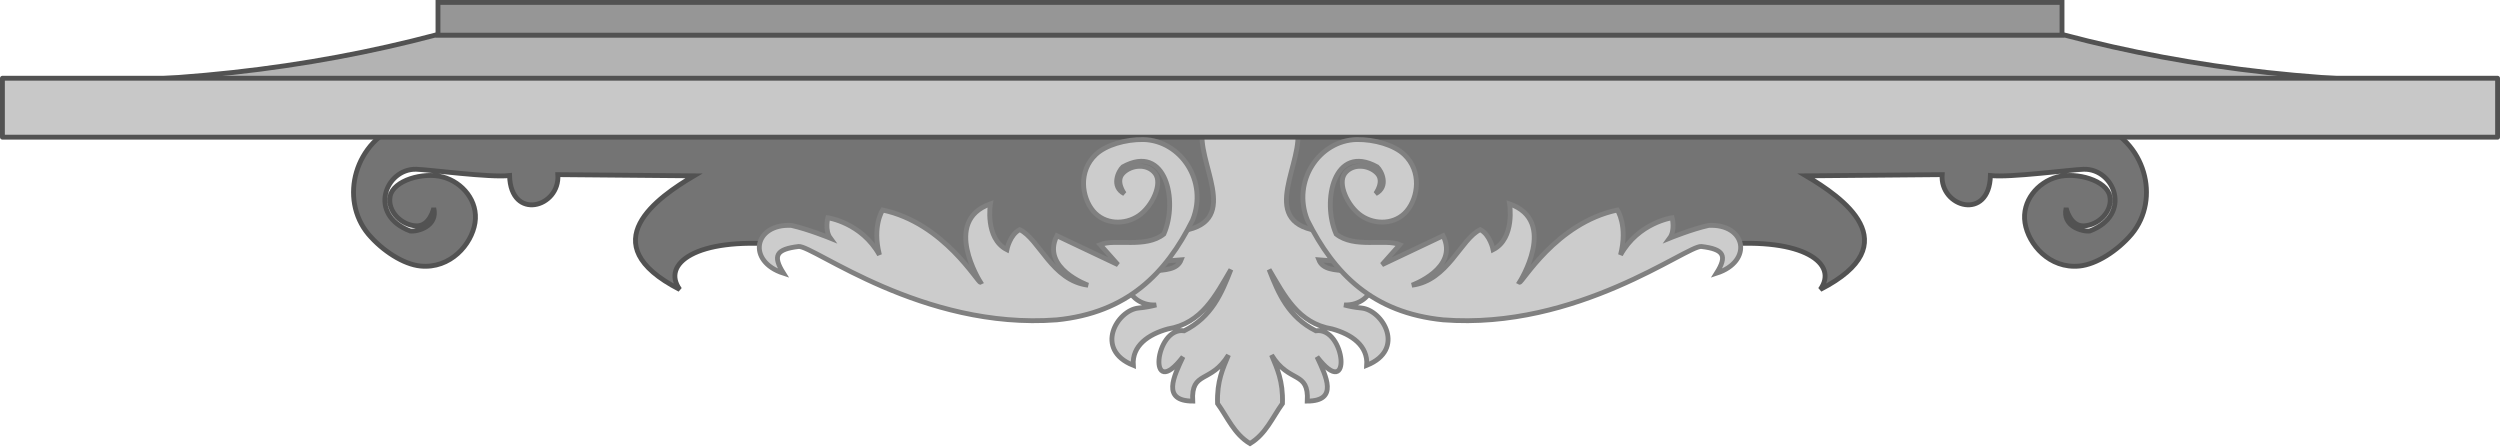
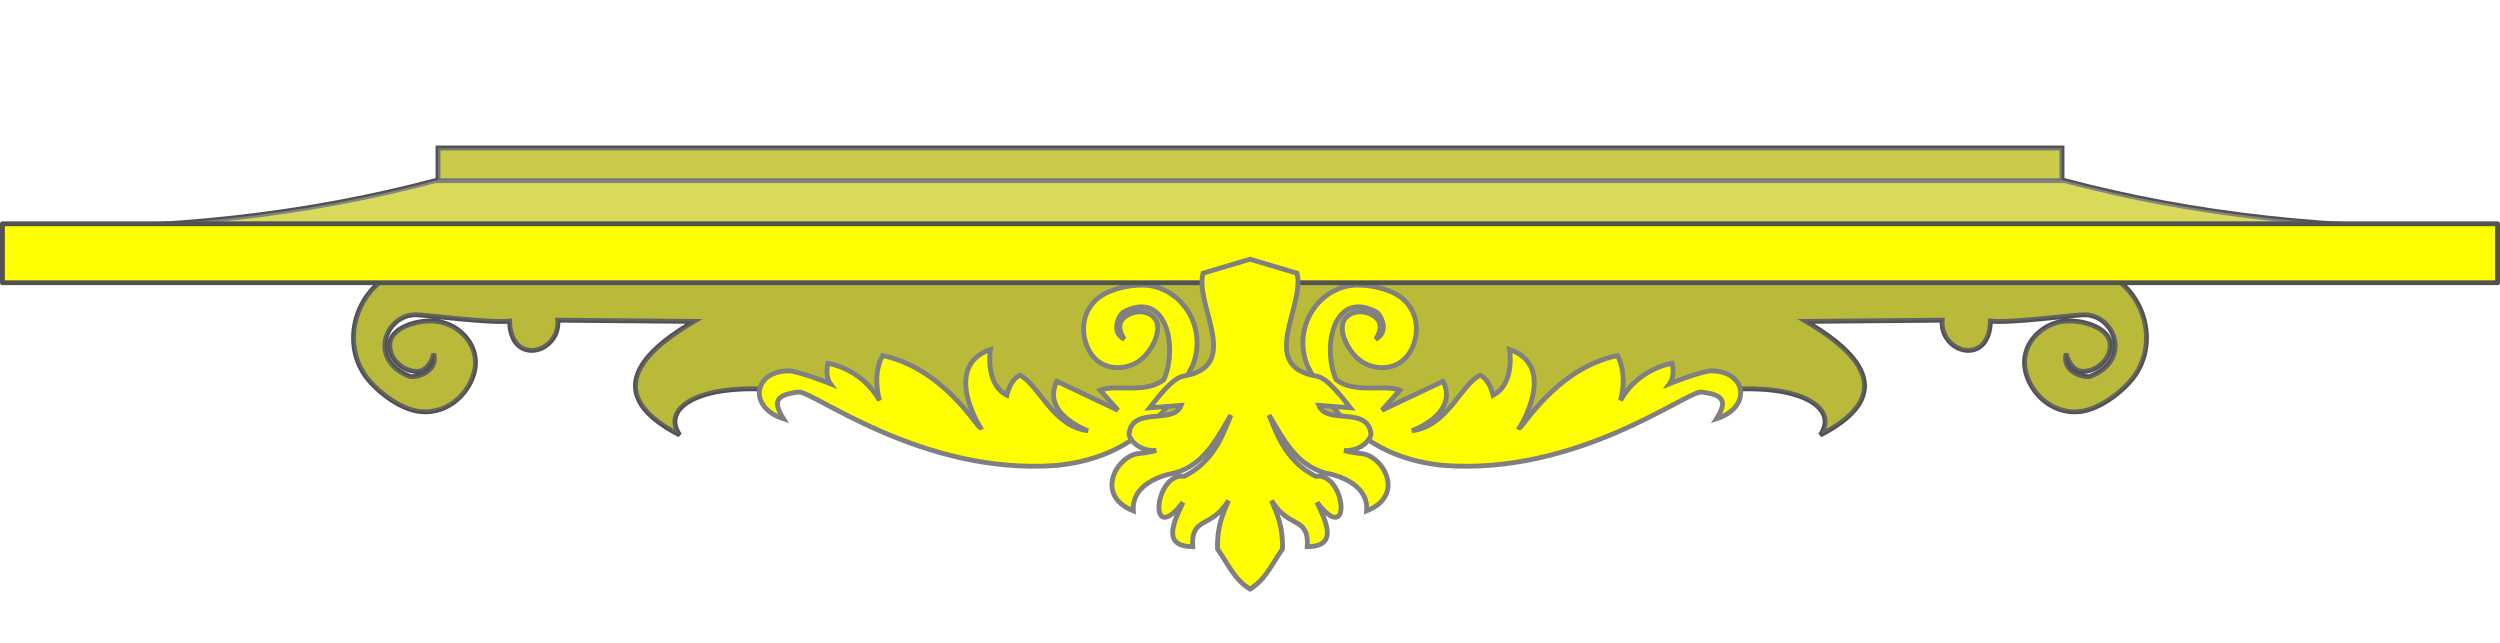
- <svg xmlns="http://www.w3.org/2000/svg" xmlns:xlink="http://www.w3.org/1999/xlink" version="1.0" width="1030.589" height="184.014" id="svg2816">
+ <svg xmlns="http://www.w3.org/2000/svg" xmlns:xlink="http://www.w3.org/1999/xlink" version="1.0" width="1030.589" height="265" id="svg2816">
  <defs id="defs2818">
    <g id="s">
      <g id="c">
        <path d="M 0,0 V 1 H 0.5 Z" transform="rotate(18,3.156876,-0.5000001)" id="t" />
        <use transform="scale(-1,1)" id="use5409" x="0" y="0" width="549" height="632" xlink:href="#t" />
      </g>
      <g id="a">
        <use transform="rotate(72)" id="use5412" x="0" y="0" width="549" height="632" xlink:href="#c" />
        <use transform="rotate(144)" id="use5414" x="0" y="0" width="549" height="632" xlink:href="#c" />
      </g>
      <use transform="scale(-1,1)" id="use5416" x="0" y="0" width="549" height="632" xlink:href="#a" />
    </g>
    <g id="s-0">
      <g id="c-9">
        <path d="M 0,0 V 1 H 0.5 Z" transform="rotate(18,3.156876,-0.5000001)" id="t-4" />
        <use transform="scale(-1,1)" id="use5409-8" x="0" y="0" width="549" height="632" xlink:href="#t-4" />
      </g>
      <g id="a-8">
        <use transform="rotate(72)" id="use5412-2" x="0" y="0" width="549" height="632" xlink:href="#c-9" />
        <use transform="rotate(144)" id="use5414-4" x="0" y="0" width="549" height="632" xlink:href="#c-9" />
      </g>
      <use transform="scale(-1,1)" id="use5416-5" x="0" y="0" width="549" height="632" xlink:href="#a-8" />
    </g>
  </defs>
  <g transform="matrix(0.9998438,0,0,0.9998438,181.2217,-737.1973)" id="pedestal">
-     <path d="m 123.25,779.438 c -49.857,0.065 -97.953,2.489 -138.219,8.781 -20.167,6.992 -26.483,31.095 -14.406,45.625 5.902,6.958 14.576,12.479 21.5,13.156 12.31,1.204 21.063,-8.901 22.469,-17.812 1.406,-8.912 -5.156,-16.737 -13.281,-18.906 -8.125,-2.169 -20.421,1.456 -21.688,7.875 -1.267,6.419 4.818,12.031 10.688,12.281 5.688,0.241 7.281,-7.344 7.281,-7.344 1.791,7.535 -6.663,9.802 -9.688,9.469 -17.765,-6.692 -10.177,-25.764 2.438,-25.469 4.993,0.117 30.579,3.552 38.5,2.594 0.46,18.915 20.89,13.159 19.906,-0.375 l 56.125,0.5 c -14.631,8.666 -42.827,27.91 -5.875,46.844 -7.639,-10.64 6.899,-21.457 40.312,-18.562 h 18.406 l 62.531,24.75 61.188,-5.656 h 26.156 l 26.531,-18.375 26.531,18.375 h 26.156 l 61.156,5.656 62.562,-24.75 h 18.406 c 33.414,-2.894 47.952,7.923 40.312,18.562 36.952,-18.934 8.756,-38.178 -5.875,-46.844 l 56.125,-0.5 c -0.984,13.534 19.446,19.29 19.906,0.375 7.921,0.958 33.507,-2.477 38.5,-2.594 12.615,-0.295 20.202,18.777 2.438,25.469 -3.024,0.333 -11.51,-1.933 -9.719,-9.469 10e-6,10e-6 1.625,7.585 7.312,7.344 5.87,-0.25 11.954,-5.862 10.688,-12.281 -1.267,-6.419 -13.563,-10.044 -21.688,-7.875 -8.125,2.169 -14.688,9.994 -13.281,18.906 1.406,8.912 10.128,19.017 22.438,17.812 6.924,-0.677 15.629,-6.199 21.531,-13.156 12.076,-14.53 5.76,-38.633 -14.406,-45.625 C 584.103,772.73 437.521,780.621 334.125,789.656 272.734,784.292 196.118,779.343 123.25,779.438 Z" id="path5653-0" style="fill:#747474;fill-opacity:1;stroke:#525252;stroke-width:2;stroke-linecap:butt;stroke-linejoin:miter;stroke-miterlimit:4;stroke-dasharray:none;stroke-opacity:1" />
-     <path d="m -1.406,751.688 c -52.867,14.018 -111.532,21.004 -177.594,19 170.043,15.51 342.085,7.058 513.125,10.594 171.04,-3.535 343.082,4.916 513.125,-10.594 -66.061,2.004 -124.727,-4.982 -177.594,-19 H 334.125 Z" id="path17280" style="fill:#b3b3b3;fill-opacity:1;stroke:#525252;stroke-width:2;stroke-linecap:butt;stroke-linejoin:miter;stroke-miterlimit:4;stroke-dasharray:none;stroke-opacity:1" />
-     <path d="m -0.668,738.312 v 13.5 H 334.125 668.918 v -13.5 H 334.125 Z" id="rect17275" style="fill:#969696;fill-opacity:1;stroke:#525252;stroke-width:2;stroke-miterlimit:4;stroke-dasharray:none;stroke-opacity:1" />
-     <path d="m 334.125,784.188 -19.375,5.75 c -3.465,13.684 16.519,38.386 -8.25,42.5 -4.296,0.714 -10.48,8.863 -13.75,13 l 13,-1 c -3.219,8.218 -20.155,0.11 -21.5,11.75 0.136,2.576 4.371,7.313 11.219,6.844 -2.064,0.563 -4.469,1.012 -7.281,1.281 -8.86,0.847 -18.449,17.109 -2.188,23.625 -0.583,-8.135 6.261,-12.8 14.25,-15 14.058,-2.326 19.676,-13.796 26,-24.5 -3.834,9.849 -7.921,19.558 -19.25,25.25 -12.37,-1.767 -15.165,29.89 -0.5,10.75 -3.804,8.115 -8.896,18.179 4,18.25 -0.697,-12.727 7.452,-7.064 14.75,-19 -2.261,5.526 -4.811,10.617 -4.5,20 4.134,5.742 6.835,12.562 13.375,16.5 6.54,-3.938 9.241,-10.758 13.375,-16.5 0.311,-9.383 -2.239,-14.475 -4.5,-20 7.298,11.937 15.447,6.273 14.75,19 12.896,-0.071 7.804,-10.135 4,-18.25 14.665,19.14 11.87,-12.517 -0.5,-10.75 -11.329,-5.692 -15.416,-15.401 -19.25,-25.25 6.324,10.704 11.942,22.174 26,24.5 7.989,2.2 14.833,6.865 14.25,15 16.261,-6.516 6.672,-22.778 -2.188,-23.625 -2.759,-0.264 -5.119,-0.732 -7.156,-1.281 6.758,0.389 10.959,-4.287 11.094,-6.844 -1.345,-11.64 -18.281,-3.532 -21.5,-11.75 l 13,1 c -3.27,-4.137 -9.454,-12.286 -13.75,-13 -24.769,-4.114 -4.785,-28.816 -8.25,-42.5 z" id="path17460" style="fill:#cccccc;fill-opacity:1;stroke:#808080;stroke-width:2;stroke-linecap:butt;stroke-linejoin:miter;stroke-miterlimit:4;stroke-dasharray:none;stroke-opacity:1" />
-     <path d="M -180.25,769.569 V 793.875 H 334.125 848.5 V 769.569 H 334.125 Z" id="rect17282" style="fill:#c8c8c8;fill-opacity:1;stroke:#525252;stroke-width:2;stroke-linecap:round;stroke-linejoin:round;stroke-miterlimit:4;stroke-dasharray:none;stroke-opacity:1" />
-     <path d="m 290.156,794.844 c -7.429,-0.101 -15.473,2.269 -19.594,6.156 -7.326,6.91 -5.811,17.68 -1.094,23.312 4.717,5.632 13.039,5.795 18.719,1.969 5.679,-3.826 10.043,-13.319 6.781,-17.531 -3.262,-4.212 -9.956,-3.469 -13.25,0 -3.192,3.362 0.594,8.406 0.594,8.406 -5.583,-2.933 -2.448,-9.353 -0.625,-11.031 17.843,-9.873 22.91,14.213 16.906,27.688 -7.508,6.008 -20.046,1.811 -26.25,4.375 l 7.344,8.25 L 254.5,834.5 c -6.654,13.459 12.875,20.406 12.875,20.406 -14.908,-1.869 -20.154,-19.127 -28.188,-22.906 -4.055,2.025 -5.312,8.25 -5.312,8.25 -9.162,-4.71 -6.781,-18.875 -6.781,-18.875 C 206.925,828.431 223,853.688 223,853.688 c -0.962,0.533 -15.021,-24.465 -40.344,-29.781 0,0 -4.381,6.5 -1.312,18.5 -7.393,-13.355 -21.281,-15.312 -21.281,-15.312 0,0 -1.334,5.194 1.031,8.406 0,0 -9.187,-3.733 -16.062,-5.25 -15.417,-0.787 -18.452,14.823 -3.25,19.719 -4.594,-7.296 -3.014,-9.911 6.25,-11.031 5.936,-0.475 51.05,34.478 106.438,30.25 28.998,-2.93 44.905,-18.922 55.977,-41.1 6.5,-16.119 -4.91,-32.88 -20.29,-33.244 z" id="path5653" style="fill:#cccccc;fill-opacity:1;stroke:#808080;stroke-width:2;stroke-linecap:butt;stroke-linejoin:miter;stroke-miterlimit:4;stroke-dasharray:none;stroke-opacity:1" />
-     <path d="m 378.086,794.844 c 7.429,-0.101 15.473,2.269 19.594,6.156 7.326,6.91 5.811,17.68 1.094,23.312 -4.717,5.632 -13.039,5.795 -18.719,1.969 -5.679,-3.826 -10.043,-13.319 -6.781,-17.531 3.262,-4.212 9.956,-3.469 13.25,0 3.192,3.362 -0.594,8.406 -0.594,8.406 5.583,-2.933 2.448,-9.353 0.625,-11.031 -17.843,-9.873 -22.91,14.213 -16.906,27.688 7.508,6.008 20.046,1.811 26.25,4.375 l -7.344,8.25 25.188,-11.938 c 6.654,13.459 -12.875,20.406 -12.875,20.406 14.908,-1.869 20.154,-19.127 28.188,-22.906 4.055,2.025 5.312,8.25 5.312,8.25 9.162,-4.71 6.781,-18.875 6.781,-18.875 20.168,7.056 4.094,32.312 4.094,32.312 0.962,0.533 15.021,-24.465 40.344,-29.781 0,0 4.381,6.5 1.312,18.5 7.393,-13.355 21.281,-15.312 21.281,-15.312 0,0 1.334,5.194 -1.031,8.406 0,0 9.187,-3.733 16.062,-5.25 15.417,-0.787 18.452,14.823 3.25,19.719 4.594,-7.296 3.014,-9.911 -6.25,-11.031 -5.936,-0.475 -51.05,34.478 -106.438,30.25 -28.998,-2.93 -44.905,-18.922 -55.977,-41.1 -6.5,-16.119 4.91,-32.88 20.29,-33.244 z" id="path17467" style="fill:#cccccc;fill-opacity:1;stroke:#808080;stroke-width:2;stroke-linecap:butt;stroke-linejoin:miter;stroke-miterlimit:4;stroke-dasharray:none;stroke-opacity:1" />
+     <path d="m 123.25,839.447 c -49.857,0.065 -97.953,2.489 -138.219,8.781 -20.167,6.992 -26.483,31.095 -14.406,45.625 5.902,6.958 14.576,12.479 21.5,13.156 12.31,1.204 21.063,-8.901 22.469,-17.812 1.406,-8.912 -5.156,-16.737 -13.281,-18.906 -8.125,-2.169 -20.421,1.456 -21.688,7.875 -1.267,6.419 4.818,12.031 10.688,12.281 5.688,0.241 7.281,-7.344 7.281,-7.344 1.791,7.535 -6.663,9.802 -9.688,9.469 -17.765,-6.692 -10.177,-25.764 2.438,-25.469 4.993,0.117 30.579,3.552 38.5,2.594 0.46,18.915 20.89,13.159 19.906,-0.375 l 56.125,0.5 c -14.631,8.666 -42.827,27.91 -5.875,46.844 -7.639,-10.64 6.899,-21.457 40.312,-18.562 h 18.406 l 62.531,24.75 61.188,-5.656 h 26.156 l 26.531,-18.375 26.531,18.375 h 26.156 l 61.156,5.656 62.562,-24.75 h 18.406 c 33.414,-2.894 47.952,7.923 40.312,18.562 36.952,-18.934 8.756,-38.178 -5.875,-46.844 l 56.125,-0.5 c -0.984,13.534 19.446,19.29 19.906,0.375 7.921,0.958 33.507,-2.477 38.5,-2.594 12.615,-0.295 20.202,18.777 2.438,25.469 -3.024,0.333 -11.51,-1.933 -9.719,-9.469 10e-6,10e-6 1.625,7.585 7.312,7.344 5.87,-0.25 11.954,-5.862 10.688,-12.281 -1.267,-6.419 -13.563,-10.044 -21.688,-7.875 -8.125,2.169 -14.688,9.994 -13.281,18.906 1.406,8.912 10.128,19.017 22.438,17.812 6.924,-0.677 15.629,-6.199 21.531,-13.156 12.076,-14.53 5.76,-38.633 -14.406,-45.625 -99.115,-15.489 -245.698,-7.598 -349.094,1.438 -61.391,-5.365 -138.007,-10.314 -210.875,-10.219 z" id="path5653-0" style="fill:#ffff00;fill-opacity:1;stroke:#525252;stroke-width:2;stroke-linecap:butt;stroke-linejoin:miter;stroke-miterlimit:4;stroke-dasharray:none;stroke-opacity:1" />
+     <path d="m -1.406,811.697 c -52.867,14.018 -111.532,21.004 -177.594,19 170.043,15.51 342.085,7.058 513.125,10.594 171.04,-3.535 343.082,4.916 513.125,-10.594 -66.061,2.004 -124.727,-4.982 -177.594,-19 H 334.125 Z" id="path17280" style="fill:#ffff00;fill-opacity:1;stroke:#525252;stroke-width:2;stroke-linecap:butt;stroke-linejoin:miter;stroke-miterlimit:4;stroke-dasharray:none;stroke-opacity:1" />
+     <path d="m -0.668,798.322 v 13.5 H 334.125 668.918 v -13.5 H 334.125 Z" id="rect17275" style="fill:#ffff00;fill-opacity:1;stroke:#525252;stroke-width:2;stroke-miterlimit:4;stroke-dasharray:none;stroke-opacity:1" />
+     <path d="m 123.25,839.447 c -49.857,0.065 -97.953,2.489 -138.219,8.781 -20.167,6.992 -26.483,31.095 -14.406,45.625 5.902,6.958 14.576,12.479 21.5,13.156 12.31,1.204 21.063,-8.901 22.469,-17.812 1.406,-8.912 -5.156,-16.737 -13.281,-18.906 -8.125,-2.169 -20.421,1.456 -21.688,7.875 -1.267,6.419 4.818,12.031 10.688,12.281 5.688,0.241 7.281,-7.344 7.281,-7.344 1.791,7.535 -6.663,9.802 -9.688,9.469 -17.765,-6.692 -10.177,-25.764 2.438,-25.469 4.993,0.117 30.579,3.552 38.5,2.594 0.46,18.915 20.89,13.159 19.906,-0.375 l 56.125,0.5 c -14.631,8.666 -42.827,27.91 -5.875,46.844 -7.639,-10.64 6.899,-21.457 40.312,-18.562 h 18.406 l 62.531,24.75 61.188,-5.656 h 26.156 l 26.531,-18.375 26.531,18.375 h 26.156 l 61.156,5.656 62.562,-24.75 h 18.406 c 33.414,-2.894 47.952,7.923 40.312,18.562 36.952,-18.934 8.756,-38.178 -5.875,-46.844 l 56.125,-0.5 c -0.984,13.534 19.446,19.29 19.906,0.375 7.921,0.958 33.507,-2.477 38.5,-2.594 12.615,-0.295 20.202,18.777 2.438,25.469 -3.024,0.333 -11.51,-1.933 -9.719,-9.469 10e-6,10e-6 1.625,7.585 7.312,7.344 5.87,-0.25 11.954,-5.862 10.688,-12.281 -1.267,-6.419 -13.563,-10.044 -21.688,-7.875 -8.125,2.169 -14.688,9.994 -13.281,18.906 1.406,8.912 10.128,19.017 22.438,17.812 6.924,-0.677 15.629,-6.199 21.531,-13.156 12.076,-14.53 5.76,-38.633 -14.406,-45.625 -99.115,-15.489 -245.698,-7.598 -349.094,1.438 -61.391,-5.365 -138.007,-10.314 -210.875,-10.219 z" id="path15870" style="opacity:0.5;fill:#747474;fill-opacity:1;stroke:none;stroke-width:2;stroke-linecap:butt;stroke-linejoin:miter;stroke-miterlimit:4;stroke-dasharray:none;stroke-opacity:1" />
+     <path d="m 290.156,854.853 c -7.429,-0.101 -15.473,2.269 -19.594,6.156 -7.326,6.91 -5.811,17.68 -1.094,23.312 4.717,5.632 13.039,5.795 18.719,1.969 5.679,-3.826 10.043,-13.319 6.781,-17.531 -3.262,-4.212 -9.956,-3.469 -13.25,0 -3.192,3.362 0.594,8.406 0.594,8.406 -5.583,-2.933 -2.448,-9.353 -0.625,-11.031 17.843,-9.873 22.91,14.213 16.906,27.688 -7.508,6.008 -20.046,1.811 -26.25,4.375 l 7.344,8.25 -25.188,-11.938 c -6.654,13.459 12.875,20.406 12.875,20.406 -14.908,-1.869 -20.154,-19.127 -28.188,-22.906 -4.055,2.025 -5.312,8.25 -5.312,8.25 -9.162,-4.71 -6.781,-18.875 -6.781,-18.875 -20.168,7.056 -4.094,32.312 -4.094,32.312 -0.962,0.533 -15.021,-24.465 -40.344,-29.781 0,0 -4.381,6.5 -1.312,18.5 -7.393,-13.355 -21.281,-15.312 -21.281,-15.312 0,0 -1.334,5.194 1.031,8.406 0,0 -9.187,-3.733 -16.062,-5.25 -15.417,-0.787 -18.452,14.823 -3.25,19.719 -4.594,-7.296 -3.014,-9.911 6.25,-11.031 5.936,-0.475 51.05,34.478 106.438,30.25 28.998,-2.93 44.905,-18.922 55.977,-41.1 6.5,-16.119 -4.91,-32.88 -20.29,-33.244 z" id="path5653" style="fill:#ffff00;fill-opacity:1;stroke:#808080;stroke-width:2;stroke-linecap:butt;stroke-linejoin:miter;stroke-miterlimit:4;stroke-dasharray:none;stroke-opacity:1" />
+     <path d="m 378.086,854.853 c 7.429,-0.101 15.473,2.269 19.594,6.156 7.326,6.91 5.811,17.68 1.094,23.312 -4.717,5.632 -13.039,5.795 -18.719,1.969 -5.679,-3.826 -10.043,-13.319 -6.781,-17.531 3.262,-4.212 9.956,-3.469 13.25,0 3.192,3.362 -0.594,8.406 -0.594,8.406 5.583,-2.933 2.448,-9.353 0.625,-11.031 -17.843,-9.873 -22.91,14.213 -16.906,27.688 7.508,6.008 20.046,1.811 26.25,4.375 l -7.344,8.25 25.188,-11.938 c 6.654,13.459 -12.875,20.406 -12.875,20.406 14.908,-1.869 20.154,-19.127 28.188,-22.906 4.055,2.025 5.312,8.25 5.312,8.25 9.162,-4.71 6.781,-18.875 6.781,-18.875 20.168,7.056 4.094,32.312 4.094,32.312 0.962,0.533 15.021,-24.465 40.344,-29.781 0,0 4.381,6.5 1.312,18.5 7.393,-13.355 21.281,-15.312 21.281,-15.312 0,0 1.334,5.194 -1.031,8.406 0,0 9.187,-3.733 16.062,-5.25 15.417,-0.787 18.452,14.823 3.25,19.719 4.594,-7.296 3.014,-9.911 -6.25,-11.031 -5.936,-0.475 -51.05,34.478 -106.438,30.25 -28.998,-2.93 -44.905,-18.922 -55.977,-41.1 -6.5,-16.119 4.91,-32.88 20.29,-33.244 z" id="path17467" style="fill:#ffff00;fill-opacity:1;stroke:#808080;stroke-width:2;stroke-linecap:butt;stroke-linejoin:miter;stroke-miterlimit:4;stroke-dasharray:none;stroke-opacity:1" />
+     <path d="m -1.406,811.697 c -52.867,14.018 -111.532,21.004 -177.594,19 170.043,15.51 342.085,7.058 513.125,10.594 171.04,-3.535 343.082,4.916 513.125,-10.594 -66.061,2.004 -124.727,-4.982 -177.594,-19 H 334.125 Z" id="path15872" style="opacity:0.5;fill:#b3b3b3;fill-opacity:1;stroke:none;stroke-width:2;stroke-linecap:butt;stroke-linejoin:miter;stroke-miterlimit:4;stroke-dasharray:none;stroke-opacity:1" />
+     <path d="m -180.25,829.578 v 24.306 H 334.125 848.5 V 829.578 H 334.125 Z" id="rect17282" style="fill:#ffff00;fill-opacity:1;stroke:#525252;stroke-width:2;stroke-linecap:round;stroke-linejoin:round;stroke-miterlimit:4;stroke-dasharray:none;stroke-opacity:1" />
+     <path d="m 334.125,844.197 -19.375,5.75 c -3.465,13.684 16.519,38.386 -8.25,42.5 -4.296,0.714 -10.48,8.863 -13.75,13 l 13,-1 c -3.219,8.218 -20.155,0.11 -21.5,11.75 0.136,2.576 4.371,7.313 11.219,6.844 -2.064,0.563 -4.469,1.012 -7.281,1.281 -8.86,0.847 -18.449,17.109 -2.188,23.625 -0.583,-8.135 6.261,-12.8 14.25,-15 14.058,-2.326 19.676,-13.796 26,-24.5 -3.834,9.849 -7.921,19.558 -19.25,25.25 -12.37,-1.767 -15.165,29.89 -0.5,10.75 -3.804,8.115 -8.896,18.179 4,18.25 -0.697,-12.727 7.452,-7.064 14.75,-19 -2.261,5.526 -4.811,10.617 -4.5,20 4.134,5.742 6.835,12.562 13.375,16.5 6.54,-3.938 9.241,-10.758 13.375,-16.5 0.311,-9.383 -2.239,-14.475 -4.5,-20 7.298,11.937 15.447,6.273 14.75,19 12.896,-0.071 7.804,-10.135 4,-18.25 14.665,19.14 11.87,-12.517 -0.5,-10.75 -11.329,-5.692 -15.416,-15.401 -19.25,-25.25 6.324,10.704 11.942,22.174 26,24.5 7.989,2.2 14.833,6.865 14.25,15 16.261,-6.516 6.672,-22.778 -2.188,-23.625 -2.759,-0.264 -5.119,-0.732 -7.156,-1.281 6.758,0.389 10.959,-4.287 11.094,-6.844 -1.345,-11.64 -18.281,-3.532 -21.5,-11.75 l 13,1 c -3.27,-4.137 -9.454,-12.286 -13.75,-13 -24.769,-4.114 -4.785,-28.816 -8.25,-42.5 z" id="path17460" style="fill:#ffff00;fill-opacity:1;stroke:#808080;stroke-width:2;stroke-linecap:butt;stroke-linejoin:miter;stroke-miterlimit:4;stroke-dasharray:none;stroke-opacity:1" />
+     <path d="m -0.668,798.322 v 13.5 H 334.125 668.918 v -13.5 H 334.125 Z" id="path15874" style="opacity:0.5;fill:#969696;fill-opacity:1;stroke:none;stroke-width:2;stroke-miterlimit:4;stroke-dasharray:none;stroke-opacity:1" />
  </g>
</svg>
